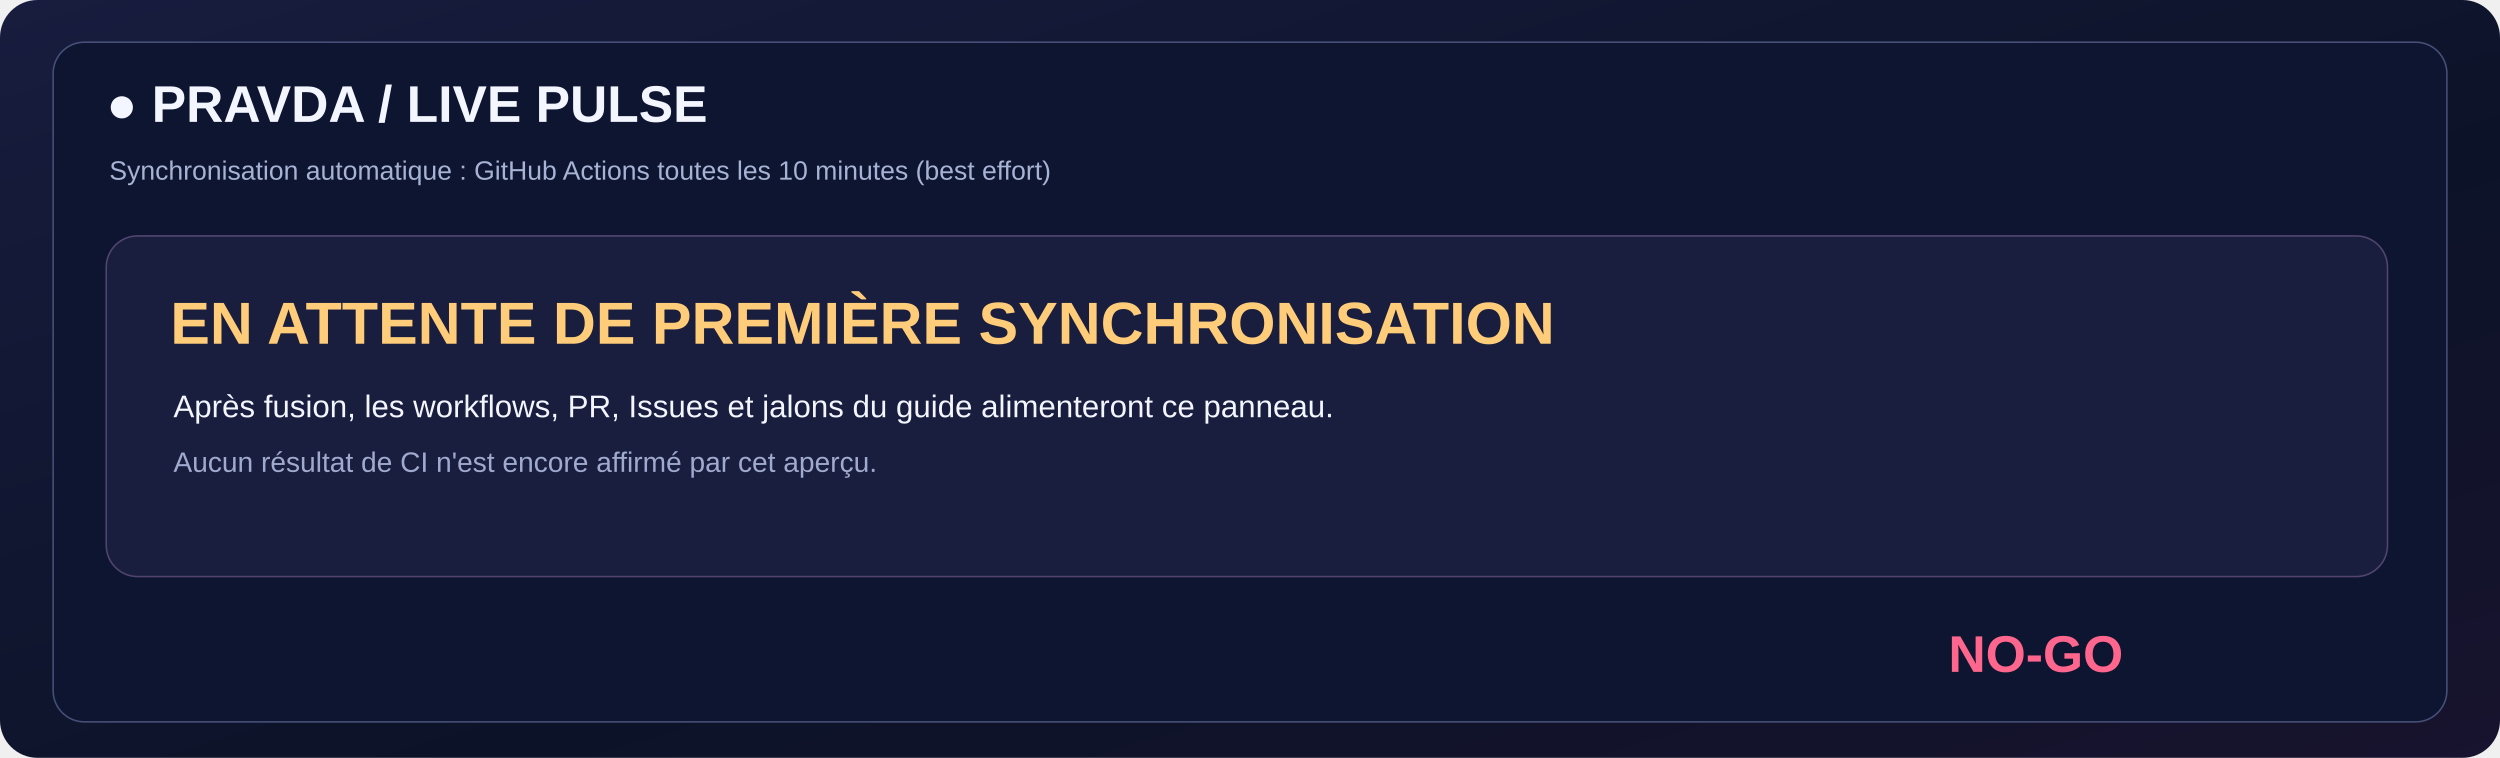
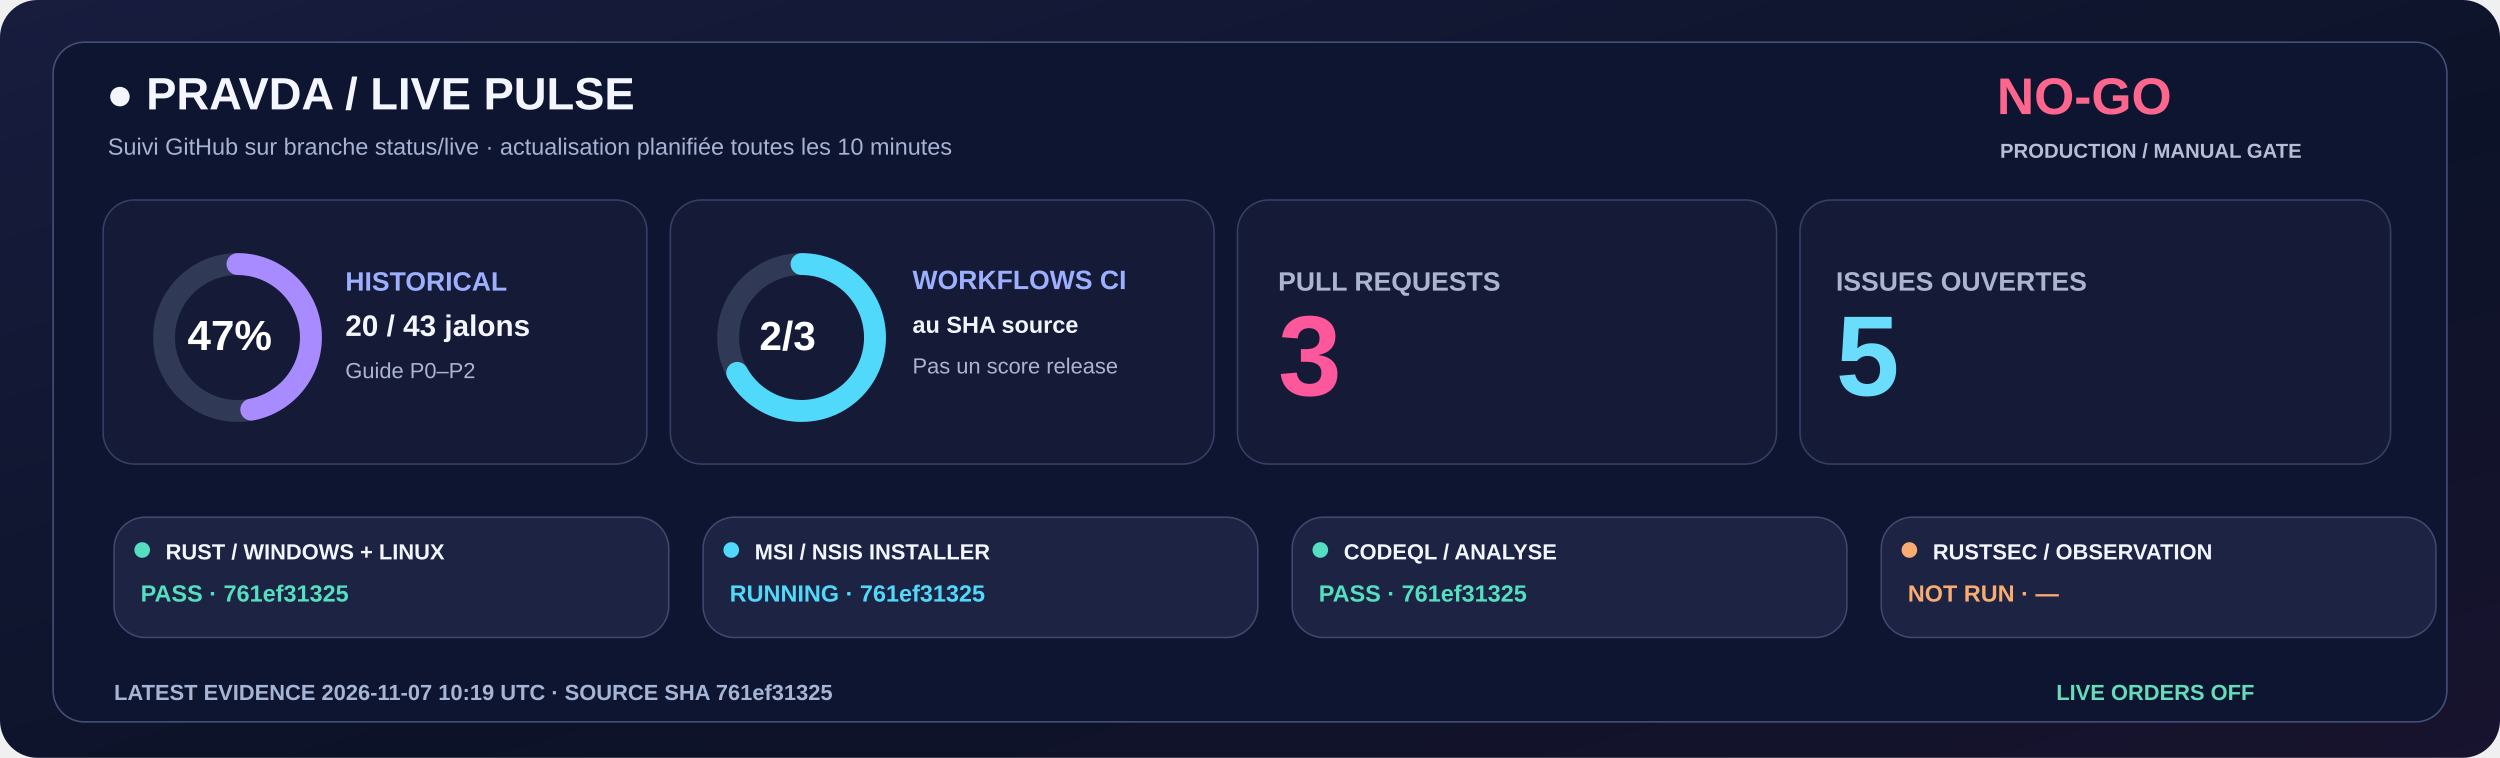
<svg xmlns="http://www.w3.org/2000/svg" width="1600" height="485" viewBox="0 0 1600 485" role="img">
  <defs>
-     <linearGradient id="bg" x1="0" y1="0" x2="1" y2="1">
+     <linearGradient id="livebg" x1="0" y1="0" x2="1" y2="1">
      <stop stop-color="#181C3E" />
-       <stop offset=".6" stop-color="#0C1328" />
+       <stop offset=".58" stop-color="#0C1328" />
      <stop offset="1" stop-color="#18132E" />
    </linearGradient>
  </defs>
-   <rect width="1600" height="485" rx="24" fill="url(#bg)" />
+   <rect width="1600" height="485" rx="24" fill="url(#livebg)" />
  <rect x="34" y="27" width="1532" height="435" rx="20" fill="#0E1530" stroke="#455078" />
-   <text x="68" y="78" fill="#F3F5FF" font-family="Segoe UI,Arial,sans-serif" font-size="33" font-weight="800">● PRAVDA / LIVE PULSE</text>
-   <text x="70" y="115" fill="#A6B3D4" font-family="Segoe UI,Arial,sans-serif" font-size="17">Synchronisation automatique : GitHub Actions toutes les 10 minutes (best effort)</text>
-   <rect x="68" y="151" width="1460" height="218" rx="20" fill="#191E3E" stroke="#51456F" />
-   <text x="109" y="220" fill="#FFCC79" font-family="Segoe UI,Arial,sans-serif" font-size="38" font-weight="800">EN ATTENTE DE PREMIÈRE SYNCHRONISATION</text>
-   <text x="111" y="267" fill="#F3F5FF" font-family="Segoe UI,Arial,sans-serif" font-size="20">Après fusion, les workflows, PR, Issues et jalons du guide alimenteront ce panneau.</text>
-   <text x="111" y="302" fill="#9FAACE" font-family="Segoe UI,Arial,sans-serif" font-size="18">Aucun résultat de CI n'est encore affirmé par cet aperçu.</text>
-   <text x="1247" y="430" fill="#FF668D" font-family="Segoe UI,Arial,sans-serif" font-size="33" font-weight="800">NO-GO</text>
+   <text x="68" y="70" fill="#F3F5FF" font-family="Segoe UI,Arial,sans-serif" font-size="29" font-weight="800">●  PRAVDA / LIVE PULSE</text>
+   <text x="69" y="99" fill="#A6B3D4" font-family="Segoe UI,Arial,sans-serif" font-size="15" font-weight="500">Suivi GitHub sur branche status/live · actualisation planifiée toutes les 10 minutes</text>
+   <text x="1278" y="73" fill="#FF668D" font-family="Segoe UI,Arial,sans-serif" font-size="33" font-weight="800">NO-GO</text>
+   <text x="1280" y="101" fill="#B8BDD6" font-family="Segoe UI,Arial,sans-serif" font-size="13" font-weight="650">PRODUCTION / MANUAL GATE</text>
+   <rect x="66" y="128" width="348" height="169" rx="20" fill="#151B36" stroke="#363F65" />
+   <rect x="429" y="128" width="348" height="169" rx="20" fill="#151B36" stroke="#363F65" />
+   <rect x="792" y="128" width="345" height="169" rx="20" fill="#151B36" stroke="#363F65" />
+   <rect x="1152" y="128" width="378" height="169" rx="20" fill="#151B36" stroke="#363F65" />
+   <circle cx="152" cy="216" r="47" fill="none" stroke="#303956" stroke-width="14" />
+   <circle cx="152" cy="216" r="47" fill="none" stroke="#A88BFF" stroke-width="14" stroke-linecap="round" stroke-dasharray="138.80 156.51" transform="rotate(-90 152 216)" />
+   <text x="120" y="224" fill="#FFFFFF" font-family="Segoe UI,Arial,sans-serif" font-size="27" font-weight="800">47%</text>
+   <text x="221" y="186" fill="#9DAFFF" font-family="Segoe UI,Arial,sans-serif" font-size="17" font-weight="700">HISTORICAL</text>
+   <text x="221" y="215" fill="#F3F5FF" font-family="Segoe UI,Arial,sans-serif" font-size="19" font-weight="750">20 / 43 jalons</text>
+   <text x="221" y="242" fill="#ABB4D0" font-family="Segoe UI,Arial,sans-serif" font-size="14" font-weight="500">Guide P0–P2</text>
+   <circle cx="513" cy="216" r="47" fill="none" stroke="#303956" stroke-width="14" />
+   <circle cx="513" cy="216" r="47" fill="none" stroke="#51D9FB" stroke-width="14" stroke-linecap="round" stroke-dasharray="197.86 97.45" transform="rotate(-90 513 216)" />
+   <text x="486" y="224" fill="#FFFFFF" font-family="Segoe UI,Arial,sans-serif" font-size="26" font-weight="800">2/3</text>
+   <text x="584" y="185" fill="#9DAFFF" font-family="Segoe UI,Arial,sans-serif" font-size="17" font-weight="700">WORKFLOWS CI</text>
+   <text x="584" y="213" fill="#F3F5FF" font-family="Segoe UI,Arial,sans-serif" font-size="15" font-weight="600">au SHA source</text>
+   <text x="584" y="239" fill="#ABB4D0" font-family="Segoe UI,Arial,sans-serif" font-size="14" font-weight="500">Pas un score release</text>
+   <text x="818" y="186" fill="#ABB4D0" font-family="Segoe UI,Arial,sans-serif" font-size="17" font-weight="700">PULL REQUESTS</text>
+   <text x="818" y="253" fill="#FF579C" font-family="Segoe UI,Arial,sans-serif" font-size="73" font-weight="800">3</text>
+   <text x="1175" y="186" fill="#ABB4D0" font-family="Segoe UI,Arial,sans-serif" font-size="17" font-weight="700">ISSUES OUVERTES</text>
+   <text x="1175" y="253" fill="#6BDDFC" font-family="Segoe UI,Arial,sans-serif" font-size="73" font-weight="800">5</text>
+   <rect x="73" y="331" width="355" height="77" rx="20" fill="#1D2443" stroke="#41476E" />
+   <circle cx="91" cy="352" r="5" fill="#54DFC0" />
+   <text x="106" y="358" fill="#F3F5FF" font-family="Segoe UI,Arial,sans-serif" font-size="14" font-weight="750">RUST / WINDOWS + LINUX</text>
+   <text x="90" y="385" fill="#54DFC0" font-family="Segoe UI,Arial,sans-serif" font-size="15" font-weight="700">PASS · 761ef31325</text>
+   <rect x="450" y="331" width="355" height="77" rx="20" fill="#1D2443" stroke="#41476E" />
+   <circle cx="468" cy="352" r="5" fill="#51D9FB" />
+   <text x="483" y="358" fill="#F3F5FF" font-family="Segoe UI,Arial,sans-serif" font-size="14" font-weight="750">MSI / NSIS INSTALLER</text>
+   <text x="467" y="385" fill="#51D9FB" font-family="Segoe UI,Arial,sans-serif" font-size="15" font-weight="700">RUNNING · 761ef31325</text>
+   <rect x="827" y="331" width="355" height="77" rx="20" fill="#1D2443" stroke="#41476E" />
+   <circle cx="845" cy="352" r="5" fill="#54DFC0" />
+   <text x="860" y="358" fill="#F3F5FF" font-family="Segoe UI,Arial,sans-serif" font-size="14" font-weight="750">CODEQL / ANALYSE</text>
+   <text x="844" y="385" fill="#54DFC0" font-family="Segoe UI,Arial,sans-serif" font-size="15" font-weight="700">PASS · 761ef31325</text>
+   <rect x="1204" y="331" width="355" height="77" rx="20" fill="#1D2443" stroke="#41476E" />
+   <circle cx="1222" cy="352" r="5" fill="#F9AB70" />
+   <text x="1237" y="358" fill="#F3F5FF" font-family="Segoe UI,Arial,sans-serif" font-size="14" font-weight="750">RUSTSEC / OBSERVATION</text>
+   <text x="1221" y="385" fill="#F9AB70" font-family="Segoe UI,Arial,sans-serif" font-size="15" font-weight="700">NOT RUN · —</text>
+   <text x="73" y="448" fill="#A6B5D5" font-family="Segoe UI,Arial,sans-serif" font-size="14" font-weight="650">LATEST EVIDENCE  2026-11-07 10:19 UTC   ·   SOURCE SHA  761ef31325</text>
+   <text x="1316" y="448" fill="#65DDBA" font-family="Segoe UI,Arial,sans-serif" font-size="14" font-weight="730">LIVE ORDERS  OFF</text>
</svg>
